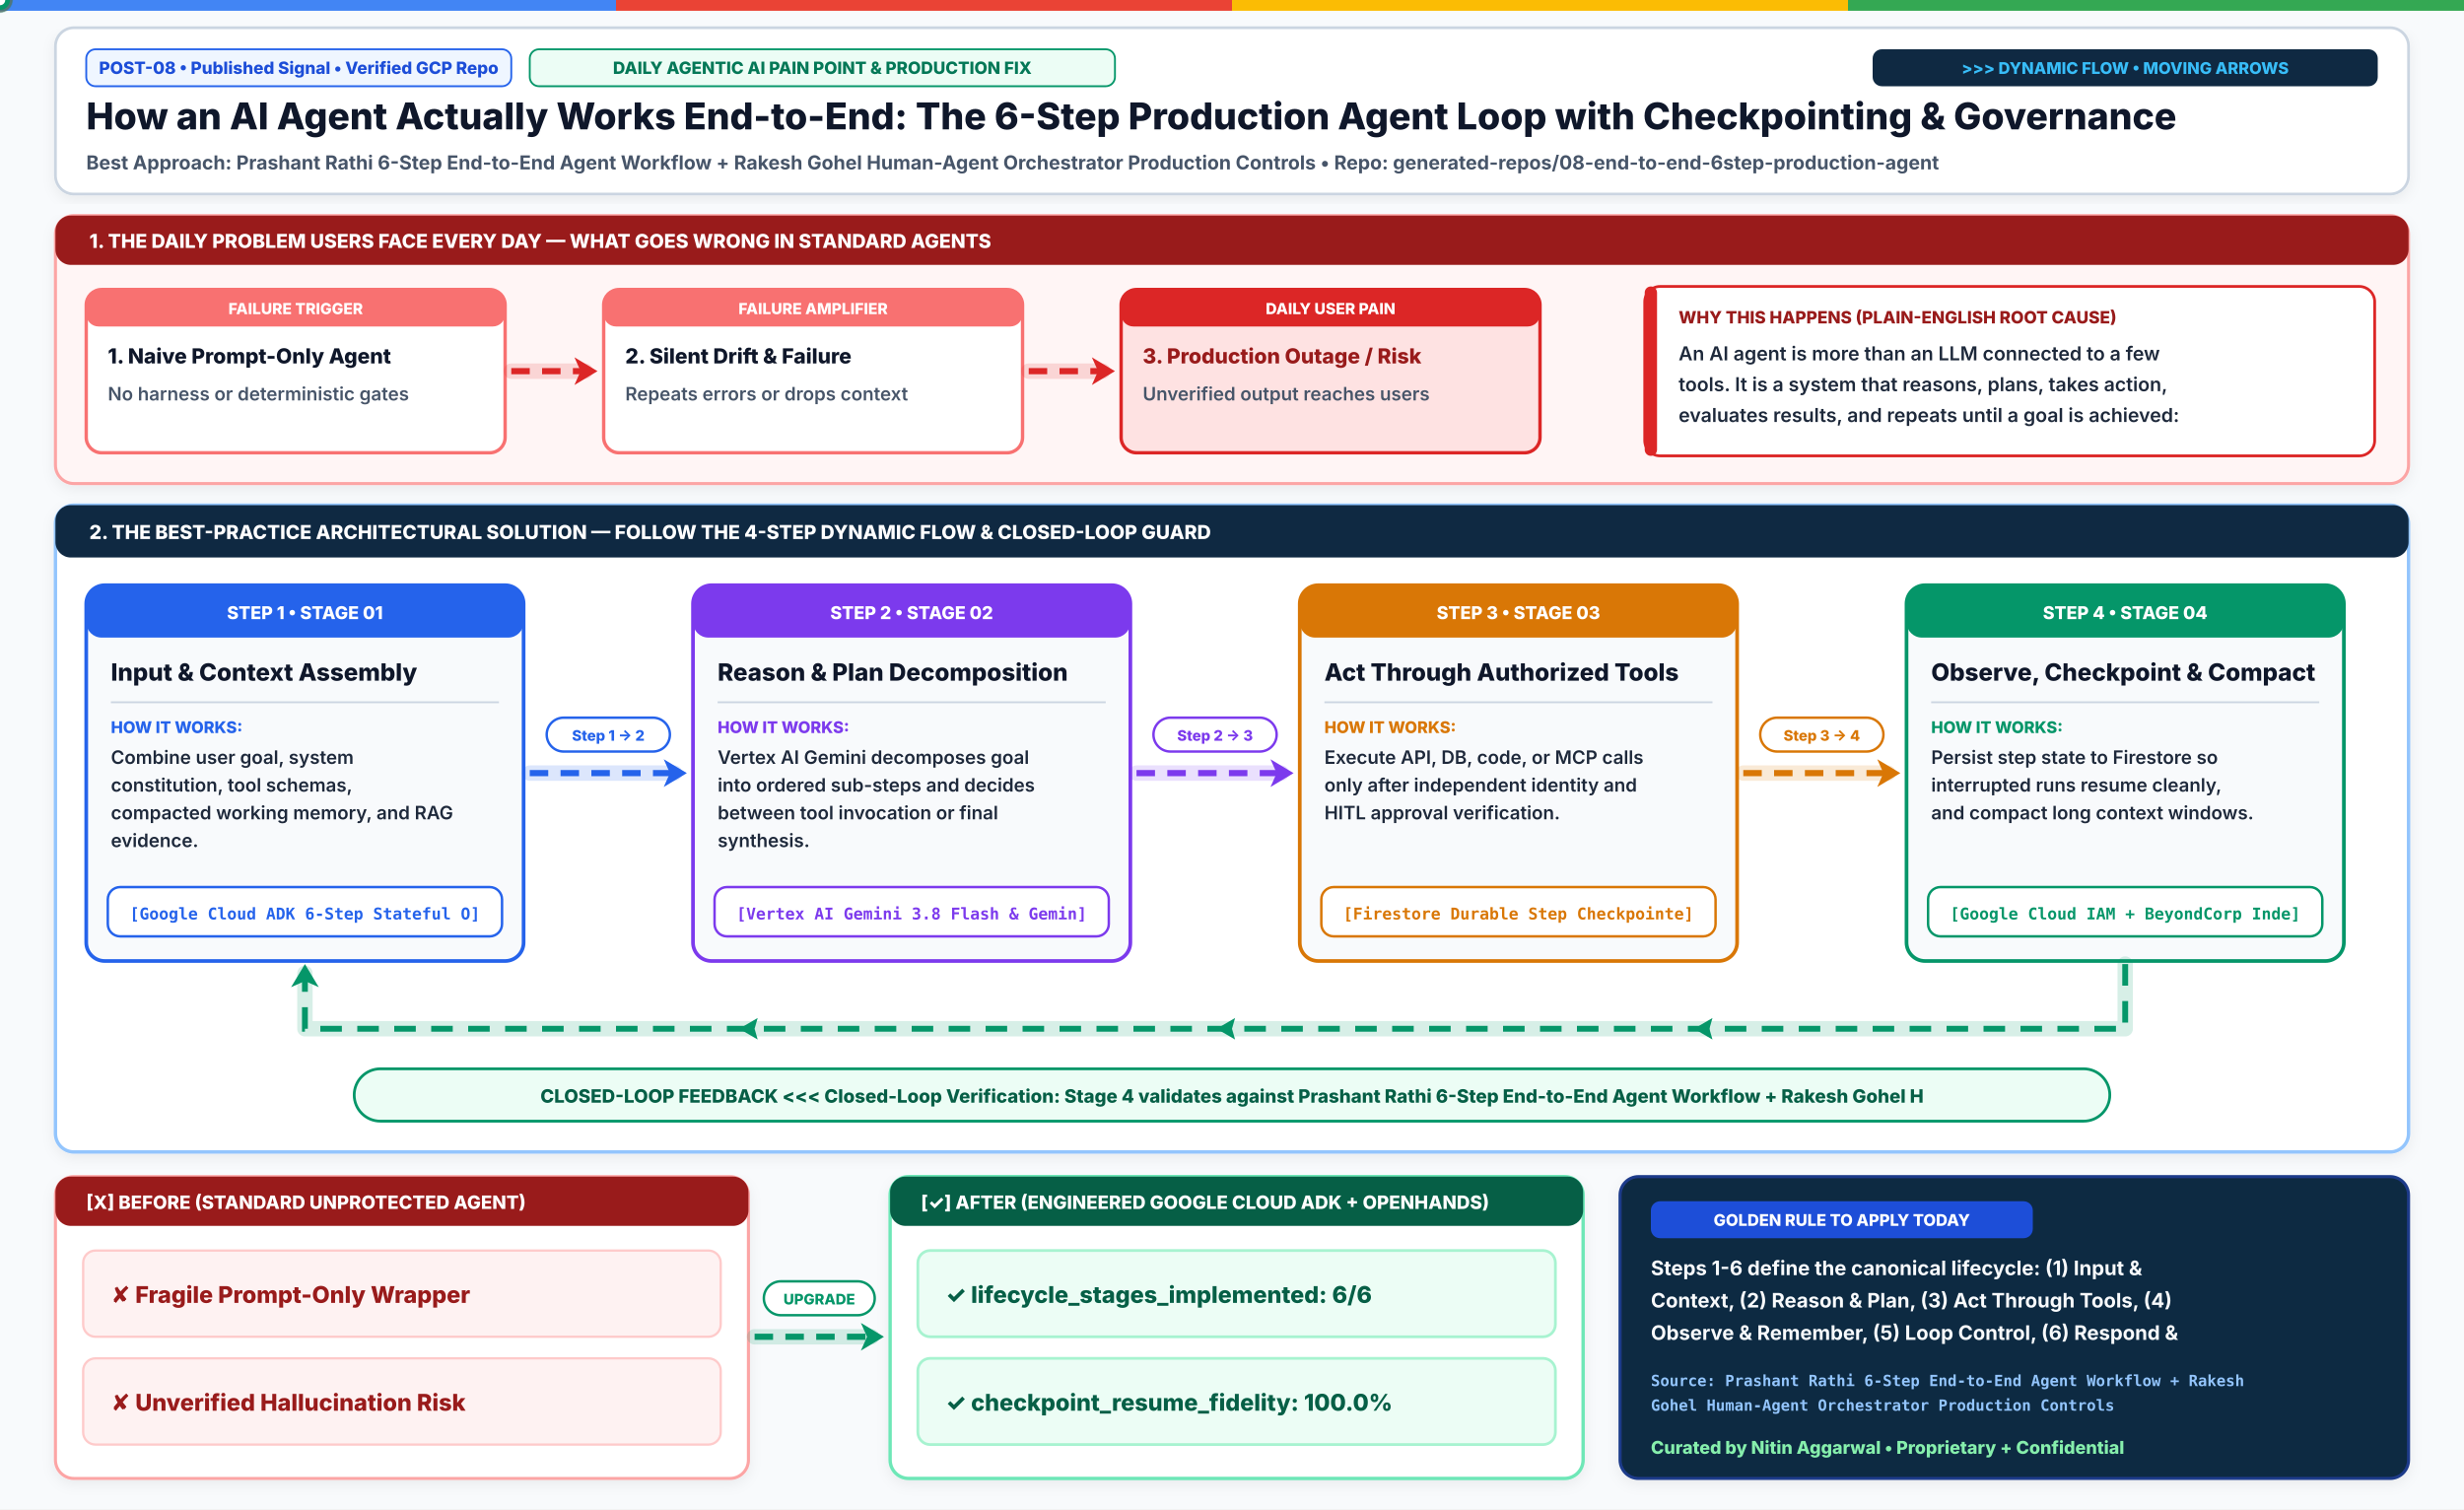
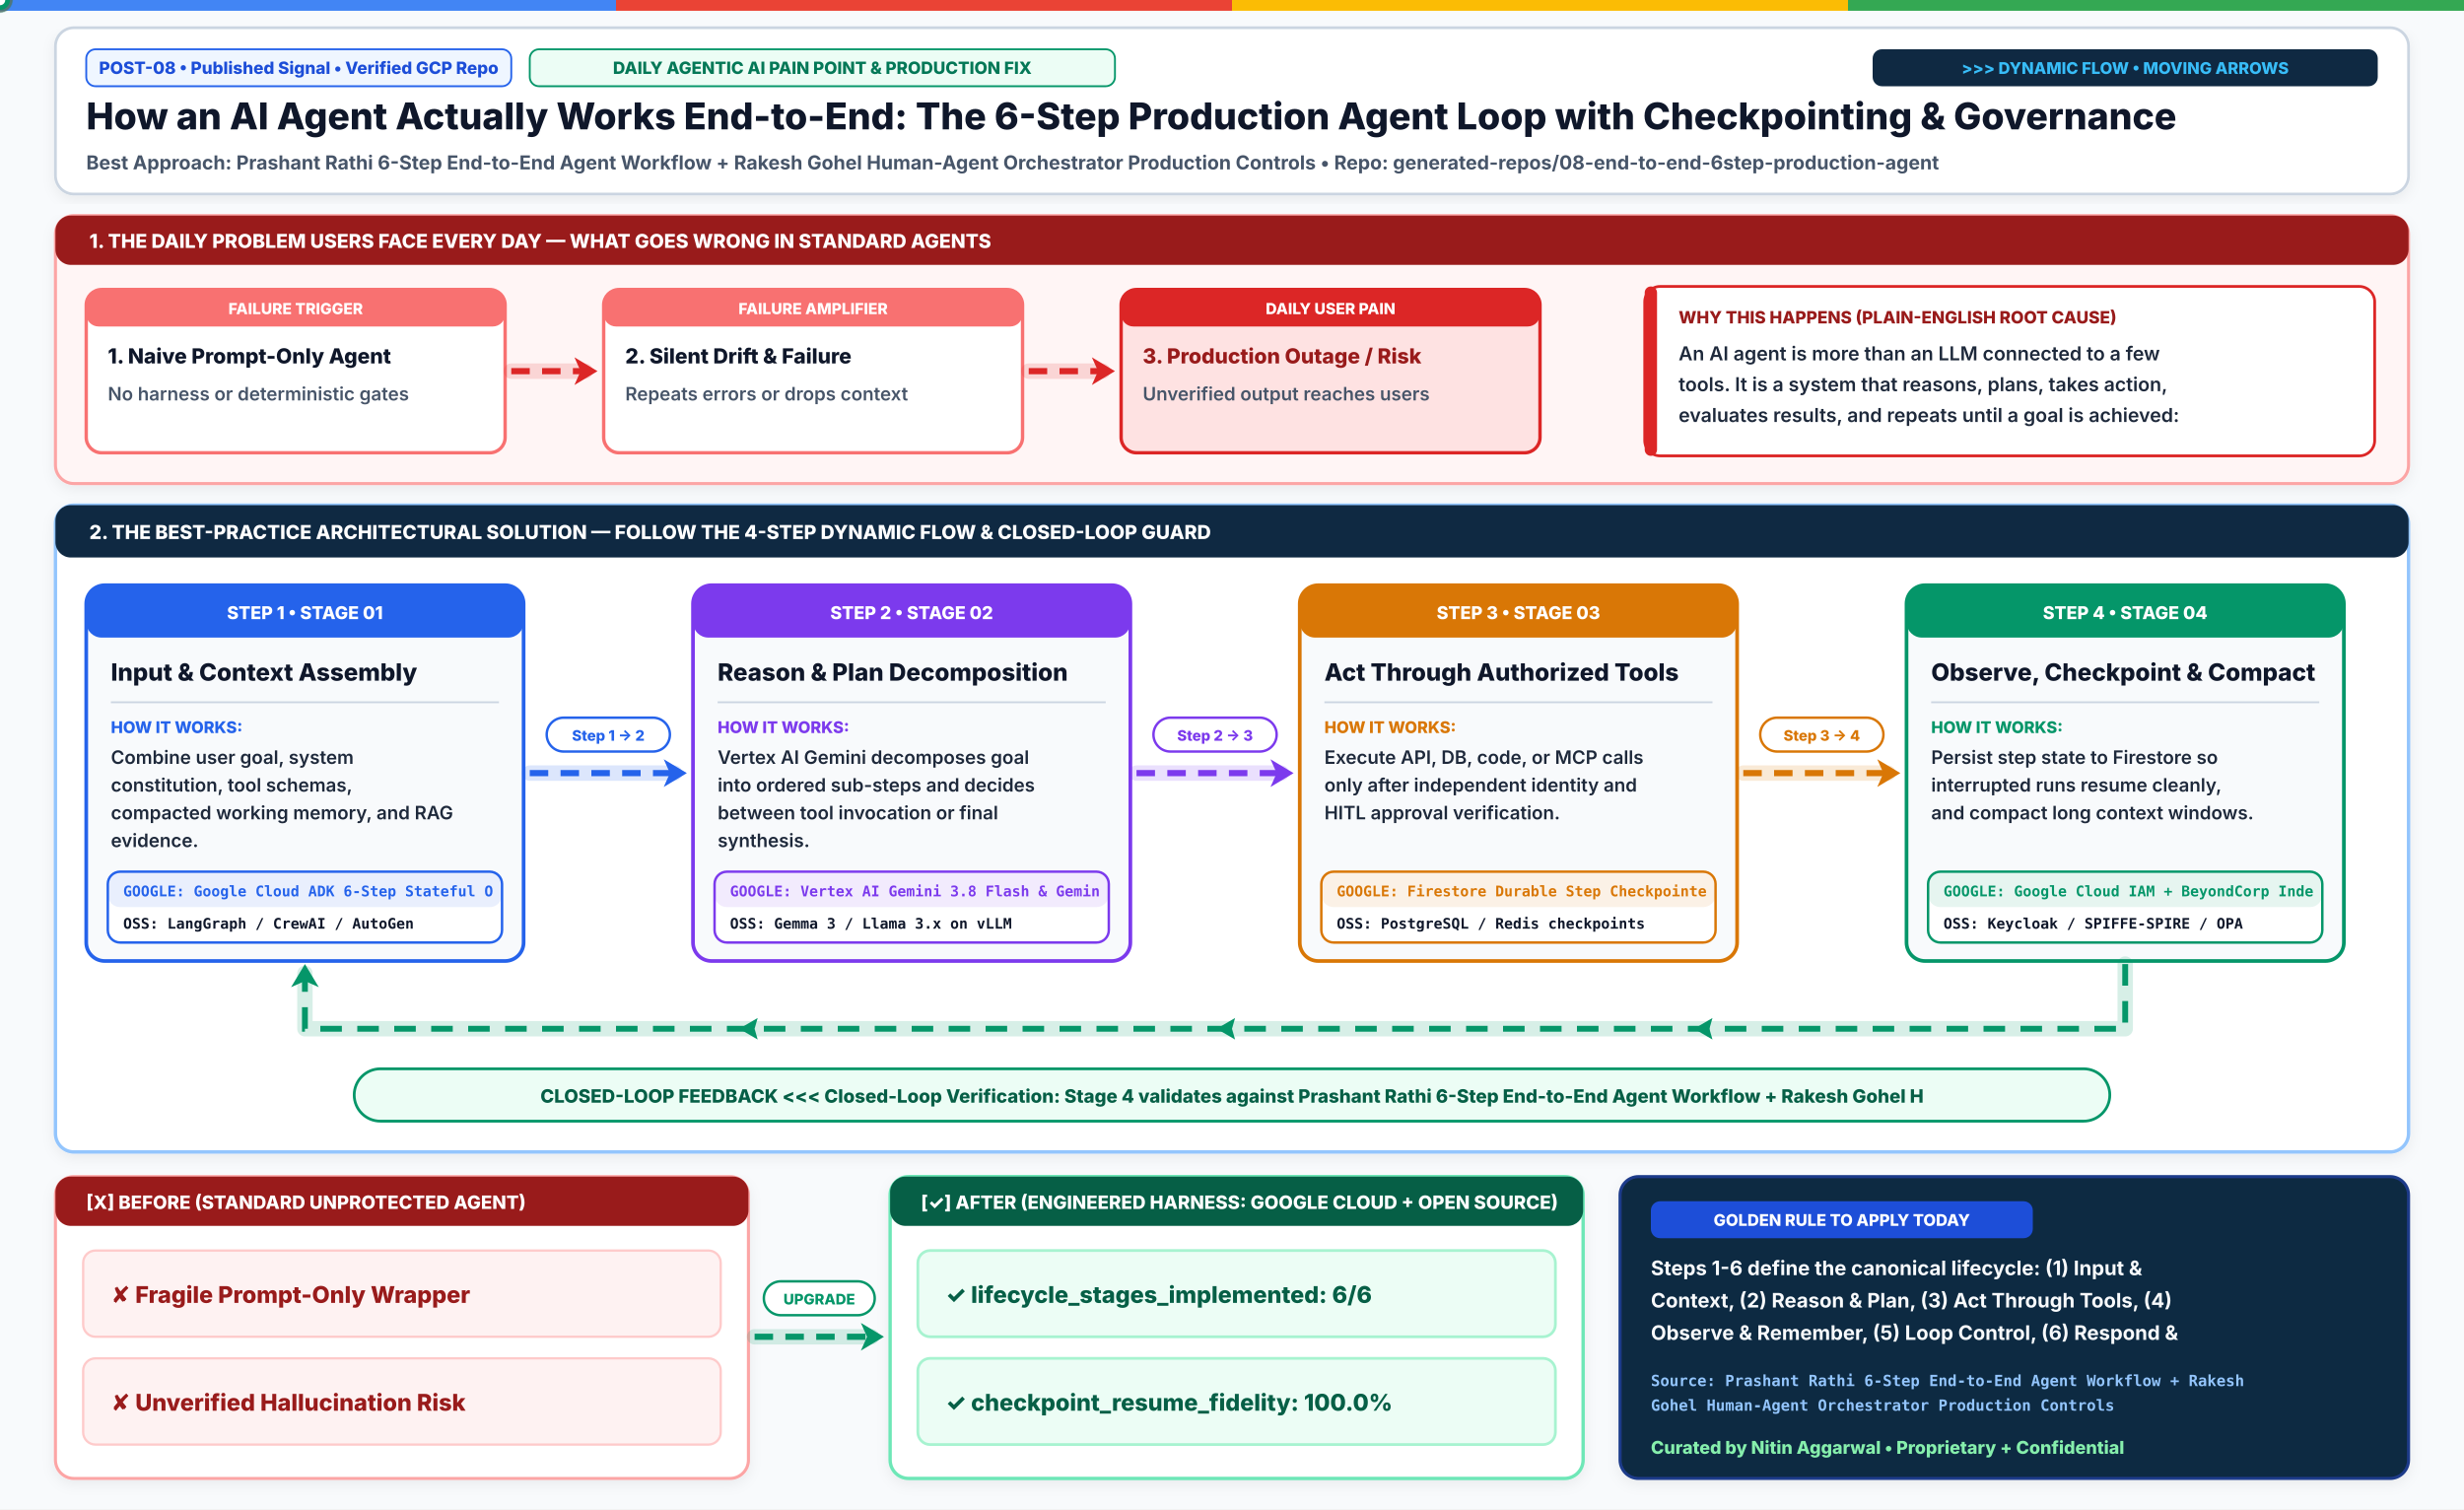
<svg xmlns="http://www.w3.org/2000/svg" viewBox="0 0 1600 980" width="1600" height="980">
  <defs>
    <filter id="cardShadow" x="-2%" y="-2%" width="104%" height="108%">
      <feDropShadow dx="0" dy="3" stdDeviation="4" flood-color="#0F172A" flood-opacity="0.06" />
    </filter>
    <style>
    @keyframes arrowStream {
      from { stroke-dashoffset: 40; }
      to   { stroke-dashoffset: 0; }
    }
    @keyframes returnStream {
      from { stroke-dashoffset: 0; }
      to   { stroke-dashoffset: 48; }
    }
    @keyframes pulseGlow {
      0%, 100% { stroke-width: 2.4px; }
      50%      { stroke-width: 4.2px; }
    }
    .moving-arrow-line {
      animation: arrowStream 1.0s linear infinite;
    }
    .moving-return-line {
      animation: returnStream 1.2s linear infinite;
    }
    .step-card-animated {
      animation: pulseGlow 2.4s ease-in-out infinite;
    }
  </style>
  </defs>
  <rect x="0" y="0" width="1600" height="980" fill="#F8FAFC" />
  <rect x="0" y="0" width="400" height="7" fill="#4285F4" />
  <rect x="400" y="0" width="400" height="7" fill="#EA4335" />
  <rect x="800" y="0" width="400" height="7" fill="#FBBC04" />
  <rect x="1200" y="0" width="400" height="7" fill="#34A853" />
  <rect x="36" y="18" width="1528" height="108" rx="12" fill="#FFFFFF" stroke="#CBD5E1" stroke-width="1.8" filter="url(#cardShadow)" />
  <rect x="56" y="32" width="276" height="24" rx="6" fill="#EFF6FF" stroke="#2563EB" stroke-width="1.2" />
  <text x="194" y="48" font-family="Inter, sans-serif" font-size="11" font-weight="800" fill="#1D4ED8" text-anchor="middle">POST-08 • Published Signal • Verified GCP Repo</text>
  <rect x="344" y="32" width="380" height="24" rx="6" fill="#ECFDF5" stroke="#059669" stroke-width="1.2" />
  <text x="534" y="48" font-family="Inter, sans-serif" font-size="11" font-weight="800" fill="#047857" text-anchor="middle">DAILY AGENTIC AI PAIN POINT &amp; PRODUCTION FIX</text>
  <rect x="1216" y="32" width="328" height="24" rx="6" fill="#0F2942" />
  <text x="1380" y="48" font-family="Inter, sans-serif" font-size="10.5" font-weight="800" fill="#38BDF8" text-anchor="middle">&gt;&gt;&gt; DYNAMIC FLOW • MOVING ARROWS</text>
  <text x="56" y="84" font-family="Inter, sans-serif" font-size="24" font-weight="800" fill="#0F172A">How an AI Agent Actually Works End-to-End: The 6-Step Production Agent Loop with Checkpointing &amp; Governance</text>
  <text x="56" y="110" font-family="Inter, sans-serif" font-size="12.5" font-weight="700" fill="#475569">Best Approach: Prashant Rathi 6-Step End-to-End Agent Workflow + Rakesh Gohel Human-Agent Orchestrator Production Controls  •  Repo: generated-repos/08-end-to-end-6step-production-agent</text>
  <rect x="36" y="140" width="1528" height="174" rx="12" fill="#FFF5F5" stroke="#FCA5A5" stroke-width="2" filter="url(#cardShadow)" />
  <rect x="36" y="140" width="1528" height="32" rx="10" fill="#991B1B" />
  <text x="58" y="161" font-family="Inter, sans-serif" font-size="12.5" font-weight="800" fill="#FFFFFF">1. THE DAILY PROBLEM USERS FACE EVERY DAY — WHAT GOES WRONG IN STANDARD AGENTS</text>
  <rect x="56" y="188" width="272" height="106" rx="10" fill="#FFFFFF" stroke="#F87171" stroke-width="2.2" />
  <rect x="56" y="188" width="272" height="24" rx="8" fill="#F87171" />
  <text x="192" y="204" font-family="Inter, sans-serif" font-size="10" font-weight="800" fill="#FFFFFF" text-anchor="middle">FAILURE TRIGGER</text>
  <text x="70" y="236" font-family="Inter, sans-serif" font-size="13.5" font-weight="800" fill="#0F172A">1. Naive Prompt-Only Agent</text>
  <text x="70" y="260" font-family="Inter, sans-serif" font-size="12" font-weight="600" fill="#475569">No harness or deterministic gates</text>
  <line x1="332" y1="241" x2="380" y2="241" stroke="#DC2626" stroke-opacity="0.16" stroke-width="10" stroke-linecap="round" />
  <line x1="332" y1="241" x2="380" y2="241" class="moving-arrow-line" stroke="#DC2626" stroke-width="4" stroke-dasharray="12 8" stroke-dashoffset="0.0" />
  <polygon points="388,241 373,232 377,241 373,250" fill="#DC2626" />
  <path id="prob_arr_0_path" d="M 336 241 L 376 241" fill="none" stroke="none" />
  <g>
    <circle r="8" fill="#DC2626" fill-opacity="0.26" />
    <circle r="4.8" fill="#FFFFFF" stroke="#DC2626" stroke-width="2.8" />
    <animateMotion dur="1.3s" repeatCount="indefinite">
      <mpath href="#prob_arr_0_path" />
    </animateMotion>
  </g>
  <rect x="392" y="188" width="272" height="106" rx="10" fill="#FFFFFF" stroke="#F87171" stroke-width="2.2" />
  <rect x="392" y="188" width="272" height="24" rx="8" fill="#F87171" />
  <text x="528" y="204" font-family="Inter, sans-serif" font-size="10" font-weight="800" fill="#FFFFFF" text-anchor="middle">FAILURE AMPLIFIER</text>
  <text x="406" y="236" font-family="Inter, sans-serif" font-size="13.5" font-weight="800" fill="#0F172A">2. Silent Drift &amp; Failure</text>
  <text x="406" y="260" font-family="Inter, sans-serif" font-size="12" font-weight="600" fill="#475569">Repeats errors or drops context</text>
  <line x1="668" y1="241" x2="716" y2="241" stroke="#DC2626" stroke-opacity="0.16" stroke-width="10" stroke-linecap="round" />
  <line x1="668" y1="241" x2="716" y2="241" class="moving-arrow-line" stroke="#DC2626" stroke-width="4" stroke-dasharray="12 8" stroke-dashoffset="0.0" />
  <polygon points="724,241 709,232 713,241 709,250" fill="#DC2626" />
  <path id="prob_arr_1_path" d="M 672 241 L 712 241" fill="none" stroke="none" />
  <g>
    <circle r="8" fill="#DC2626" fill-opacity="0.26" />
    <circle r="4.8" fill="#FFFFFF" stroke="#DC2626" stroke-width="2.8" />
    <animateMotion dur="1.3s" repeatCount="indefinite">
      <mpath href="#prob_arr_1_path" />
    </animateMotion>
  </g>
  <rect x="728" y="188" width="272" height="106" rx="10" fill="#FEE2E2" stroke="#DC2626" stroke-width="2.2" />
  <rect x="728" y="188" width="272" height="24" rx="8" fill="#DC2626" />
  <text x="864" y="204" font-family="Inter, sans-serif" font-size="10" font-weight="800" fill="#FFFFFF" text-anchor="middle">DAILY USER PAIN</text>
  <text x="742" y="236" font-family="Inter, sans-serif" font-size="13.5" font-weight="800" fill="#991B1B">3. Production Outage / Risk</text>
  <text x="742" y="260" font-family="Inter, sans-serif" font-size="12" font-weight="600" fill="#475569">Unverified output reaches users</text>
  <rect x="1068" y="186" width="474" height="110" rx="10" fill="#FFFFFF" stroke="#DC2626" stroke-width="1.8" />
  <rect x="1068" y="186" width="8" height="110" rx="4" fill="#DC2626" />
  <text x="1090" y="210" font-family="Inter, sans-serif" font-size="11" font-weight="800" fill="#991B1B">WHY THIS HAPPENS (PLAIN-ENGLISH ROOT CAUSE)</text>
  <text x="1090" y="234" font-family="Inter, sans-serif" font-size="12.5" font-weight="600" fill="#1E293B">An AI agent is more than an LLM connected to a few</text>
  <text x="1090" y="254" font-family="Inter, sans-serif" font-size="12.5" font-weight="600" fill="#1E293B">tools. It is a system that reasons, plans, takes action,</text>
  <text x="1090" y="274" font-family="Inter, sans-serif" font-size="12.5" font-weight="600" fill="#1E293B">evaluates results, and repeats until a goal is achieved:</text>
  <rect x="36" y="328" width="1528" height="420" rx="12" fill="#FFFFFF" stroke="#93C5FD" stroke-width="2.2" filter="url(#cardShadow)" />
  <rect x="36" y="328" width="1528" height="34" rx="10" fill="#0F2942" />
  <text x="58" y="350" font-family="Inter, sans-serif" font-size="12.5" font-weight="800" fill="#FFFFFF">2. THE BEST-PRACTICE ARCHITECTURAL SOLUTION — FOLLOW THE 4-STEP DYNAMIC FLOW &amp; CLOSED-LOOP GUARD</text>
  <rect x="56" y="380" width="284" height="244" rx="12" class="step-card-animated" fill="#F8FAFC" stroke="#2563EB" stroke-width="2.4" />
  <rect x="56" y="380" width="284" height="34" rx="10" fill="#2563EB" />
  <text x="198" y="402" font-family="Inter, sans-serif" font-size="11.5" font-weight="800" fill="#FFFFFF" text-anchor="middle">STEP 1 • STAGE 01</text>
  <text x="72" y="442" font-family="Inter, sans-serif" font-size="15.5" font-weight="800" fill="#0F172A">Input &amp; Context Assembly</text>
  <line x1="72" y1="456" x2="324" y2="456" stroke="#CBD5E1" stroke-width="1.2" />
  <text x="72" y="476" font-family="Inter, sans-serif" font-size="10.5" font-weight="800" fill="#2563EB">HOW IT WORKS:</text>
  <text x="72" y="496" font-family="Inter, sans-serif" font-size="12" font-weight="600" fill="#1E293B">Combine user goal, system</text>
  <text x="72" y="514" font-family="Inter, sans-serif" font-size="12" font-weight="600" fill="#1E293B">constitution, tool schemas,</text>
  <text x="72" y="532" font-family="Inter, sans-serif" font-size="12" font-weight="600" fill="#1E293B">compacted working memory, and RAG</text>
  <text x="72" y="550" font-family="Inter, sans-serif" font-size="12" font-weight="600" fill="#1E293B">evidence.</text>
-   <rect x="70" y="576" width="256" height="32" rx="8" fill="#FFFFFF" stroke="#2563EB" stroke-width="1.6" />
-   <text x="198" y="597" font-family="ui-monospace, monospace" font-size="10.5" font-weight="800" fill="#2563EB" text-anchor="middle">[Google Cloud ADK 6-Step Stateful O]</text>
+   <rect x="70" y="566" width="256" height="46" rx="8" fill="#FFFFFF" stroke="#2563EB" stroke-width="1.6" />
+   <rect x="70" y="566" width="256" height="23" rx="8" fill="#2563EB" fill-opacity="0.10" />
+   <text x="80" y="582" font-family="ui-monospace, monospace" font-size="9.5" font-weight="800" fill="#2563EB">GOOGLE: Google Cloud ADK 6-Step Stateful O</text>
+   <text x="80" y="603" font-family="ui-monospace, monospace" font-size="9.5" font-weight="800" fill="#0F172A">OSS: LangGraph / CrewAI / AutoGen</text>
  <line x1="344" y1="502" x2="438" y2="502" stroke="#2563EB" stroke-opacity="0.16" stroke-width="10" stroke-linecap="round" />
  <line x1="344" y1="502" x2="438" y2="502" class="moving-arrow-line" stroke="#2563EB" stroke-width="4" stroke-dasharray="12 8" stroke-dashoffset="0.0" />
  <polygon points="446,502 431,493 435,502 431,511" fill="#2563EB" />
  <rect x="355" y="466" width="80" height="22" rx="11" fill="#FFFFFF" stroke="#2563EB" stroke-width="1.6" />
  <text x="395" y="481" font-family="Inter, sans-serif" font-size="9.5" font-weight="800" fill="#2563EB" text-anchor="middle">Step 1 -&gt; 2</text>
  <path id="sol_arr_0_path" d="M 348 502 L 434 502" fill="none" stroke="none" />
  <g>
    <circle r="8" fill="#2563EB" fill-opacity="0.26" />
    <circle r="4.8" fill="#FFFFFF" stroke="#2563EB" stroke-width="2.8" />
    <animateMotion dur="1.5s" repeatCount="indefinite">
      <mpath href="#sol_arr_0_path" />
    </animateMotion>
  </g>
  <rect x="450" y="380" width="284" height="244" rx="12" class="step-card-animated" fill="#F8FAFC" stroke="#7C3AED" stroke-width="2.4" />
  <rect x="450" y="380" width="284" height="34" rx="10" fill="#7C3AED" />
  <text x="592" y="402" font-family="Inter, sans-serif" font-size="11.5" font-weight="800" fill="#FFFFFF" text-anchor="middle">STEP 2 • STAGE 02</text>
  <text x="466" y="442" font-family="Inter, sans-serif" font-size="15.5" font-weight="800" fill="#0F172A">Reason &amp; Plan Decomposition</text>
  <line x1="466" y1="456" x2="718" y2="456" stroke="#CBD5E1" stroke-width="1.2" />
  <text x="466" y="476" font-family="Inter, sans-serif" font-size="10.5" font-weight="800" fill="#7C3AED">HOW IT WORKS:</text>
  <text x="466" y="496" font-family="Inter, sans-serif" font-size="12" font-weight="600" fill="#1E293B">Vertex AI Gemini decomposes goal</text>
  <text x="466" y="514" font-family="Inter, sans-serif" font-size="12" font-weight="600" fill="#1E293B">into ordered sub-steps and decides</text>
  <text x="466" y="532" font-family="Inter, sans-serif" font-size="12" font-weight="600" fill="#1E293B">between tool invocation or final</text>
  <text x="466" y="550" font-family="Inter, sans-serif" font-size="12" font-weight="600" fill="#1E293B">synthesis.</text>
-   <rect x="464" y="576" width="256" height="32" rx="8" fill="#FFFFFF" stroke="#7C3AED" stroke-width="1.6" />
-   <text x="592" y="597" font-family="ui-monospace, monospace" font-size="10.5" font-weight="800" fill="#7C3AED" text-anchor="middle">[Vertex AI Gemini 3.8 Flash &amp; Gemin]</text>
+   <rect x="464" y="566" width="256" height="46" rx="8" fill="#FFFFFF" stroke="#7C3AED" stroke-width="1.6" />
+   <rect x="464" y="566" width="256" height="23" rx="8" fill="#7C3AED" fill-opacity="0.10" />
+   <text x="474" y="582" font-family="ui-monospace, monospace" font-size="9.5" font-weight="800" fill="#7C3AED">GOOGLE: Vertex AI Gemini 3.8 Flash &amp; Gemin</text>
+   <text x="474" y="603" font-family="ui-monospace, monospace" font-size="9.5" font-weight="800" fill="#0F172A">OSS: Gemma 3 / Llama 3.x on vLLM</text>
  <line x1="738" y1="502" x2="832" y2="502" stroke="#7C3AED" stroke-opacity="0.16" stroke-width="10" stroke-linecap="round" />
  <line x1="738" y1="502" x2="832" y2="502" class="moving-arrow-line" stroke="#7C3AED" stroke-width="4" stroke-dasharray="12 8" stroke-dashoffset="0.0" />
  <polygon points="840,502 825,493 829,502 825,511" fill="#7C3AED" />
  <rect x="749" y="466" width="80" height="22" rx="11" fill="#FFFFFF" stroke="#7C3AED" stroke-width="1.6" />
  <text x="789" y="481" font-family="Inter, sans-serif" font-size="9.5" font-weight="800" fill="#7C3AED" text-anchor="middle">Step 2 -&gt; 3</text>
  <path id="sol_arr_1_path" d="M 742 502 L 828 502" fill="none" stroke="none" />
  <g>
    <circle r="8" fill="#7C3AED" fill-opacity="0.26" />
    <circle r="4.8" fill="#FFFFFF" stroke="#7C3AED" stroke-width="2.8" />
    <animateMotion dur="1.5s" repeatCount="indefinite">
      <mpath href="#sol_arr_1_path" />
    </animateMotion>
  </g>
  <rect x="844" y="380" width="284" height="244" rx="12" class="step-card-animated" fill="#F8FAFC" stroke="#D97706" stroke-width="2.4" />
  <rect x="844" y="380" width="284" height="34" rx="10" fill="#D97706" />
  <text x="986" y="402" font-family="Inter, sans-serif" font-size="11.5" font-weight="800" fill="#FFFFFF" text-anchor="middle">STEP 3 • STAGE 03</text>
  <text x="860" y="442" font-family="Inter, sans-serif" font-size="15.5" font-weight="800" fill="#0F172A">Act Through Authorized Tools</text>
  <line x1="860" y1="456" x2="1112" y2="456" stroke="#CBD5E1" stroke-width="1.2" />
  <text x="860" y="476" font-family="Inter, sans-serif" font-size="10.5" font-weight="800" fill="#D97706">HOW IT WORKS:</text>
  <text x="860" y="496" font-family="Inter, sans-serif" font-size="12" font-weight="600" fill="#1E293B">Execute API, DB, code, or MCP calls</text>
  <text x="860" y="514" font-family="Inter, sans-serif" font-size="12" font-weight="600" fill="#1E293B">only after independent identity and</text>
  <text x="860" y="532" font-family="Inter, sans-serif" font-size="12" font-weight="600" fill="#1E293B">HITL approval verification.</text>
-   <rect x="858" y="576" width="256" height="32" rx="8" fill="#FFFFFF" stroke="#D97706" stroke-width="1.6" />
-   <text x="986" y="597" font-family="ui-monospace, monospace" font-size="10.5" font-weight="800" fill="#D97706" text-anchor="middle">[Firestore Durable Step Checkpointe]</text>
+   <rect x="858" y="566" width="256" height="46" rx="8" fill="#FFFFFF" stroke="#D97706" stroke-width="1.6" />
+   <rect x="858" y="566" width="256" height="23" rx="8" fill="#D97706" fill-opacity="0.10" />
+   <text x="868" y="582" font-family="ui-monospace, monospace" font-size="9.5" font-weight="800" fill="#D97706">GOOGLE: Firestore Durable Step Checkpointe</text>
+   <text x="868" y="603" font-family="ui-monospace, monospace" font-size="9.5" font-weight="800" fill="#0F172A">OSS: PostgreSQL / Redis checkpoints</text>
  <line x1="1132" y1="502" x2="1226" y2="502" stroke="#D97706" stroke-opacity="0.16" stroke-width="10" stroke-linecap="round" />
  <line x1="1132" y1="502" x2="1226" y2="502" class="moving-arrow-line" stroke="#D97706" stroke-width="4" stroke-dasharray="12 8" stroke-dashoffset="0.0" />
  <polygon points="1234,502 1219,493 1223,502 1219,511" fill="#D97706" />
  <rect x="1143" y="466" width="80" height="22" rx="11" fill="#FFFFFF" stroke="#D97706" stroke-width="1.6" />
  <text x="1183" y="481" font-family="Inter, sans-serif" font-size="9.5" font-weight="800" fill="#D97706" text-anchor="middle">Step 3 -&gt; 4</text>
  <path id="sol_arr_2_path" d="M 1136 502 L 1222 502" fill="none" stroke="none" />
  <g>
    <circle r="8" fill="#D97706" fill-opacity="0.26" />
    <circle r="4.8" fill="#FFFFFF" stroke="#D97706" stroke-width="2.8" />
    <animateMotion dur="1.5s" repeatCount="indefinite">
      <mpath href="#sol_arr_2_path" />
    </animateMotion>
  </g>
  <rect x="1238" y="380" width="284" height="244" rx="12" class="step-card-animated" fill="#F8FAFC" stroke="#059669" stroke-width="2.4" />
  <rect x="1238" y="380" width="284" height="34" rx="10" fill="#059669" />
  <text x="1380" y="402" font-family="Inter, sans-serif" font-size="11.5" font-weight="800" fill="#FFFFFF" text-anchor="middle">STEP 4 • STAGE 04</text>
  <text x="1254" y="442" font-family="Inter, sans-serif" font-size="15.5" font-weight="800" fill="#0F172A">Observe, Checkpoint &amp; Compact</text>
  <line x1="1254" y1="456" x2="1506" y2="456" stroke="#CBD5E1" stroke-width="1.2" />
  <text x="1254" y="476" font-family="Inter, sans-serif" font-size="10.5" font-weight="800" fill="#059669">HOW IT WORKS:</text>
  <text x="1254" y="496" font-family="Inter, sans-serif" font-size="12" font-weight="600" fill="#1E293B">Persist step state to Firestore so</text>
  <text x="1254" y="514" font-family="Inter, sans-serif" font-size="12" font-weight="600" fill="#1E293B">interrupted runs resume cleanly,</text>
  <text x="1254" y="532" font-family="Inter, sans-serif" font-size="12" font-weight="600" fill="#1E293B">and compact long context windows.</text>
-   <rect x="1252" y="576" width="256" height="32" rx="8" fill="#FFFFFF" stroke="#059669" stroke-width="1.6" />
-   <text x="1380" y="597" font-family="ui-monospace, monospace" font-size="10.5" font-weight="800" fill="#059669" text-anchor="middle">[Google Cloud IAM + BeyondCorp Inde]</text>
+   <rect x="1252" y="566" width="256" height="46" rx="8" fill="#FFFFFF" stroke="#059669" stroke-width="1.6" />
+   <rect x="1252" y="566" width="256" height="23" rx="8" fill="#059669" fill-opacity="0.10" />
+   <text x="1262" y="582" font-family="ui-monospace, monospace" font-size="9.5" font-weight="800" fill="#059669">GOOGLE: Google Cloud IAM + BeyondCorp Inde</text>
+   <text x="1262" y="603" font-family="ui-monospace, monospace" font-size="9.5" font-weight="800" fill="#0F172A">OSS: Keycloak / SPIFFE-SPIRE / OPA</text>
  <path d="M 1380 626 L 1380 668 L 198 668 L 198 632" fill="none" stroke="#059669" stroke-opacity="0.16" stroke-width="10" stroke-linecap="round" stroke-linejoin="round" />
  <path id="closed_loop_return_path" d="M 1380 626 L 1380 668 L 198 668 L 198 632" class="moving-return-line" fill="none" stroke="#059669" stroke-width="3.8" stroke-dasharray="14 10" stroke-dashoffset="0.0" />
  <polygon points="198,626 189,641 198,637 207,641" fill="#059669" />
  <polygon points="480,668 492,661 490,668 492,675" fill="#059669" />
  <polygon points="790,668 802,661 800,668 802,675" fill="#059669" />
  <polygon points="1100,668 1112,661 1110,668 1112,675" fill="#059669" />
  <rect x="230" y="694" width="1140" height="34" rx="17" fill="#ECFDF5" stroke="#059669" stroke-width="1.8" />
  <text x="800" y="716" font-family="Inter, sans-serif" font-size="12" font-weight="800" fill="#065F46" text-anchor="middle">CLOSED-LOOP FEEDBACK &lt;&lt;&lt; Closed-Loop Verification: Stage 4 validates against Prashant Rathi 6-Step End-to-End Agent Workflow + Rakesh Gohel H</text>
  <g>
    <circle r="8.5" fill="#059669" fill-opacity="0.26" />
    <circle r="5" fill="#FFFFFF" stroke="#059669" stroke-width="2.8" />
    <animateMotion dur="2.8s" repeatCount="indefinite">
      <mpath href="#closed_loop_return_path" />
    </animateMotion>
  </g>
  <rect x="36" y="764" width="450" height="196" rx="12" fill="#FFFFFF" stroke="#FCA5A5" stroke-width="2" filter="url(#cardShadow)" />
  <rect x="36" y="764" width="450" height="32" rx="10" fill="#991B1B" />
  <text x="56" y="785" font-family="Inter, sans-serif" font-size="12" font-weight="800" fill="#FFFFFF">[X] BEFORE (STANDARD UNPROTECTED AGENT)</text>
  <rect x="54" y="812" width="414" height="56" rx="8" fill="#FEF2F2" stroke="#FECACA" stroke-width="1.5" />
  <text x="72" y="846" font-family="Inter, sans-serif" font-size="15" font-weight="800" fill="#991B1B">✘ Fragile Prompt-Only Wrapper</text>
  <rect x="54" y="882" width="414" height="56" rx="8" fill="#FEF2F2" stroke="#FECACA" stroke-width="1.5" />
  <text x="72" y="916" font-family="Inter, sans-serif" font-size="15" font-weight="800" fill="#991B1B">✘ Unverified Hallucination Risk</text>
  <line x1="490" y1="868" x2="566" y2="868" stroke="#059669" stroke-opacity="0.16" stroke-width="10" stroke-linecap="round" />
  <line x1="490" y1="868" x2="566" y2="868" class="moving-arrow-line" stroke="#059669" stroke-width="4" stroke-dasharray="12 8" stroke-dashoffset="0.0" />
  <polygon points="574,868 559,859 563,868 559,877" fill="#059669" />
  <rect x="496" y="832" width="72" height="22" rx="11" fill="#FFFFFF" stroke="#059669" stroke-width="1.6" />
  <text x="532" y="847" font-family="Inter, sans-serif" font-size="9.5" font-weight="800" fill="#059669" text-anchor="middle">UPGRADE</text>
  <path id="ba_transform_arr_path" d="M 494 868 L 562 868" fill="none" stroke="none" />
  <g>
    <circle r="8" fill="#059669" fill-opacity="0.26" />
    <circle r="4.8" fill="#FFFFFF" stroke="#059669" stroke-width="2.8" />
    <animateMotion dur="1.2s" repeatCount="indefinite">
      <mpath href="#ba_transform_arr_path" />
    </animateMotion>
  </g>
  <rect x="578" y="764" width="450" height="196" rx="12" fill="#FFFFFF" stroke="#6EE7B7" stroke-width="2.2" filter="url(#cardShadow)" />
  <rect x="578" y="764" width="450" height="32" rx="10" fill="#065F46" />
-   <text x="598" y="785" font-family="Inter, sans-serif" font-size="12" font-weight="800" fill="#FFFFFF">[✓] AFTER (ENGINEERED GOOGLE CLOUD ADK + OPENHANDS)</text>
+   <text x="598" y="785" font-family="Inter, sans-serif" font-size="12" font-weight="800" fill="#FFFFFF">[✓] AFTER (ENGINEERED HARNESS: GOOGLE CLOUD + OPEN SOURCE)</text>
  <rect x="596" y="812" width="414" height="56" rx="8" fill="#ECFDF5" stroke="#A7F3D0" stroke-width="1.8" />
  <text x="614" y="846" font-family="Inter, sans-serif" font-size="15" font-weight="800" fill="#065F46">✓ lifecycle_stages_implemented: 6/6</text>
  <rect x="596" y="882" width="414" height="56" rx="8" fill="#ECFDF5" stroke="#A7F3D0" stroke-width="1.8" />
  <text x="614" y="916" font-family="Inter, sans-serif" font-size="15" font-weight="800" fill="#065F46">✓ checkpoint_resume_fidelity: 100.0%</text>
  <rect x="1052" y="764" width="512" height="196" rx="12" fill="#0F2942" stroke="#1E3A8A" stroke-width="2" filter="url(#cardShadow)" />
  <rect x="1072" y="780" width="248" height="24" rx="6" fill="#1D4ED8" />
  <text x="1196" y="796" font-family="Inter, sans-serif" font-size="10.5" font-weight="800" fill="#FFFFFF" text-anchor="middle">GOLDEN RULE TO APPLY TODAY</text>
  <text x="1072" y="828" font-family="Inter, sans-serif" font-size="13" font-weight="700" fill="#F8FAFC">Steps 1-6 define the canonical lifecycle: (1) Input &amp;</text>
  <text x="1072" y="849" font-family="Inter, sans-serif" font-size="13" font-weight="700" fill="#F8FAFC">Context, (2) Reason &amp; Plan, (3) Act Through Tools, (4)</text>
  <text x="1072" y="870" font-family="Inter, sans-serif" font-size="13" font-weight="700" fill="#F8FAFC">Observe &amp; Remember, (5) Loop Control, (6) Respond &amp;</text>
  <text x="1072" y="900" font-family="ui-monospace, monospace" font-size="10" font-weight="700" fill="#93C5FD">Source: Prashant Rathi 6-Step End-to-End Agent Workflow + Rakesh</text>
  <text x="1072" y="916" font-family="ui-monospace, monospace" font-size="10" font-weight="700" fill="#93C5FD">Gohel Human-Agent Orchestrator Production Controls</text>
  <text x="1072" y="944" font-family="Inter, sans-serif" font-size="11.5" font-weight="800" fill="#86EFAC">Curated by Nitin Aggarwal  •  Proprietary + Confidential</text>
</svg>
